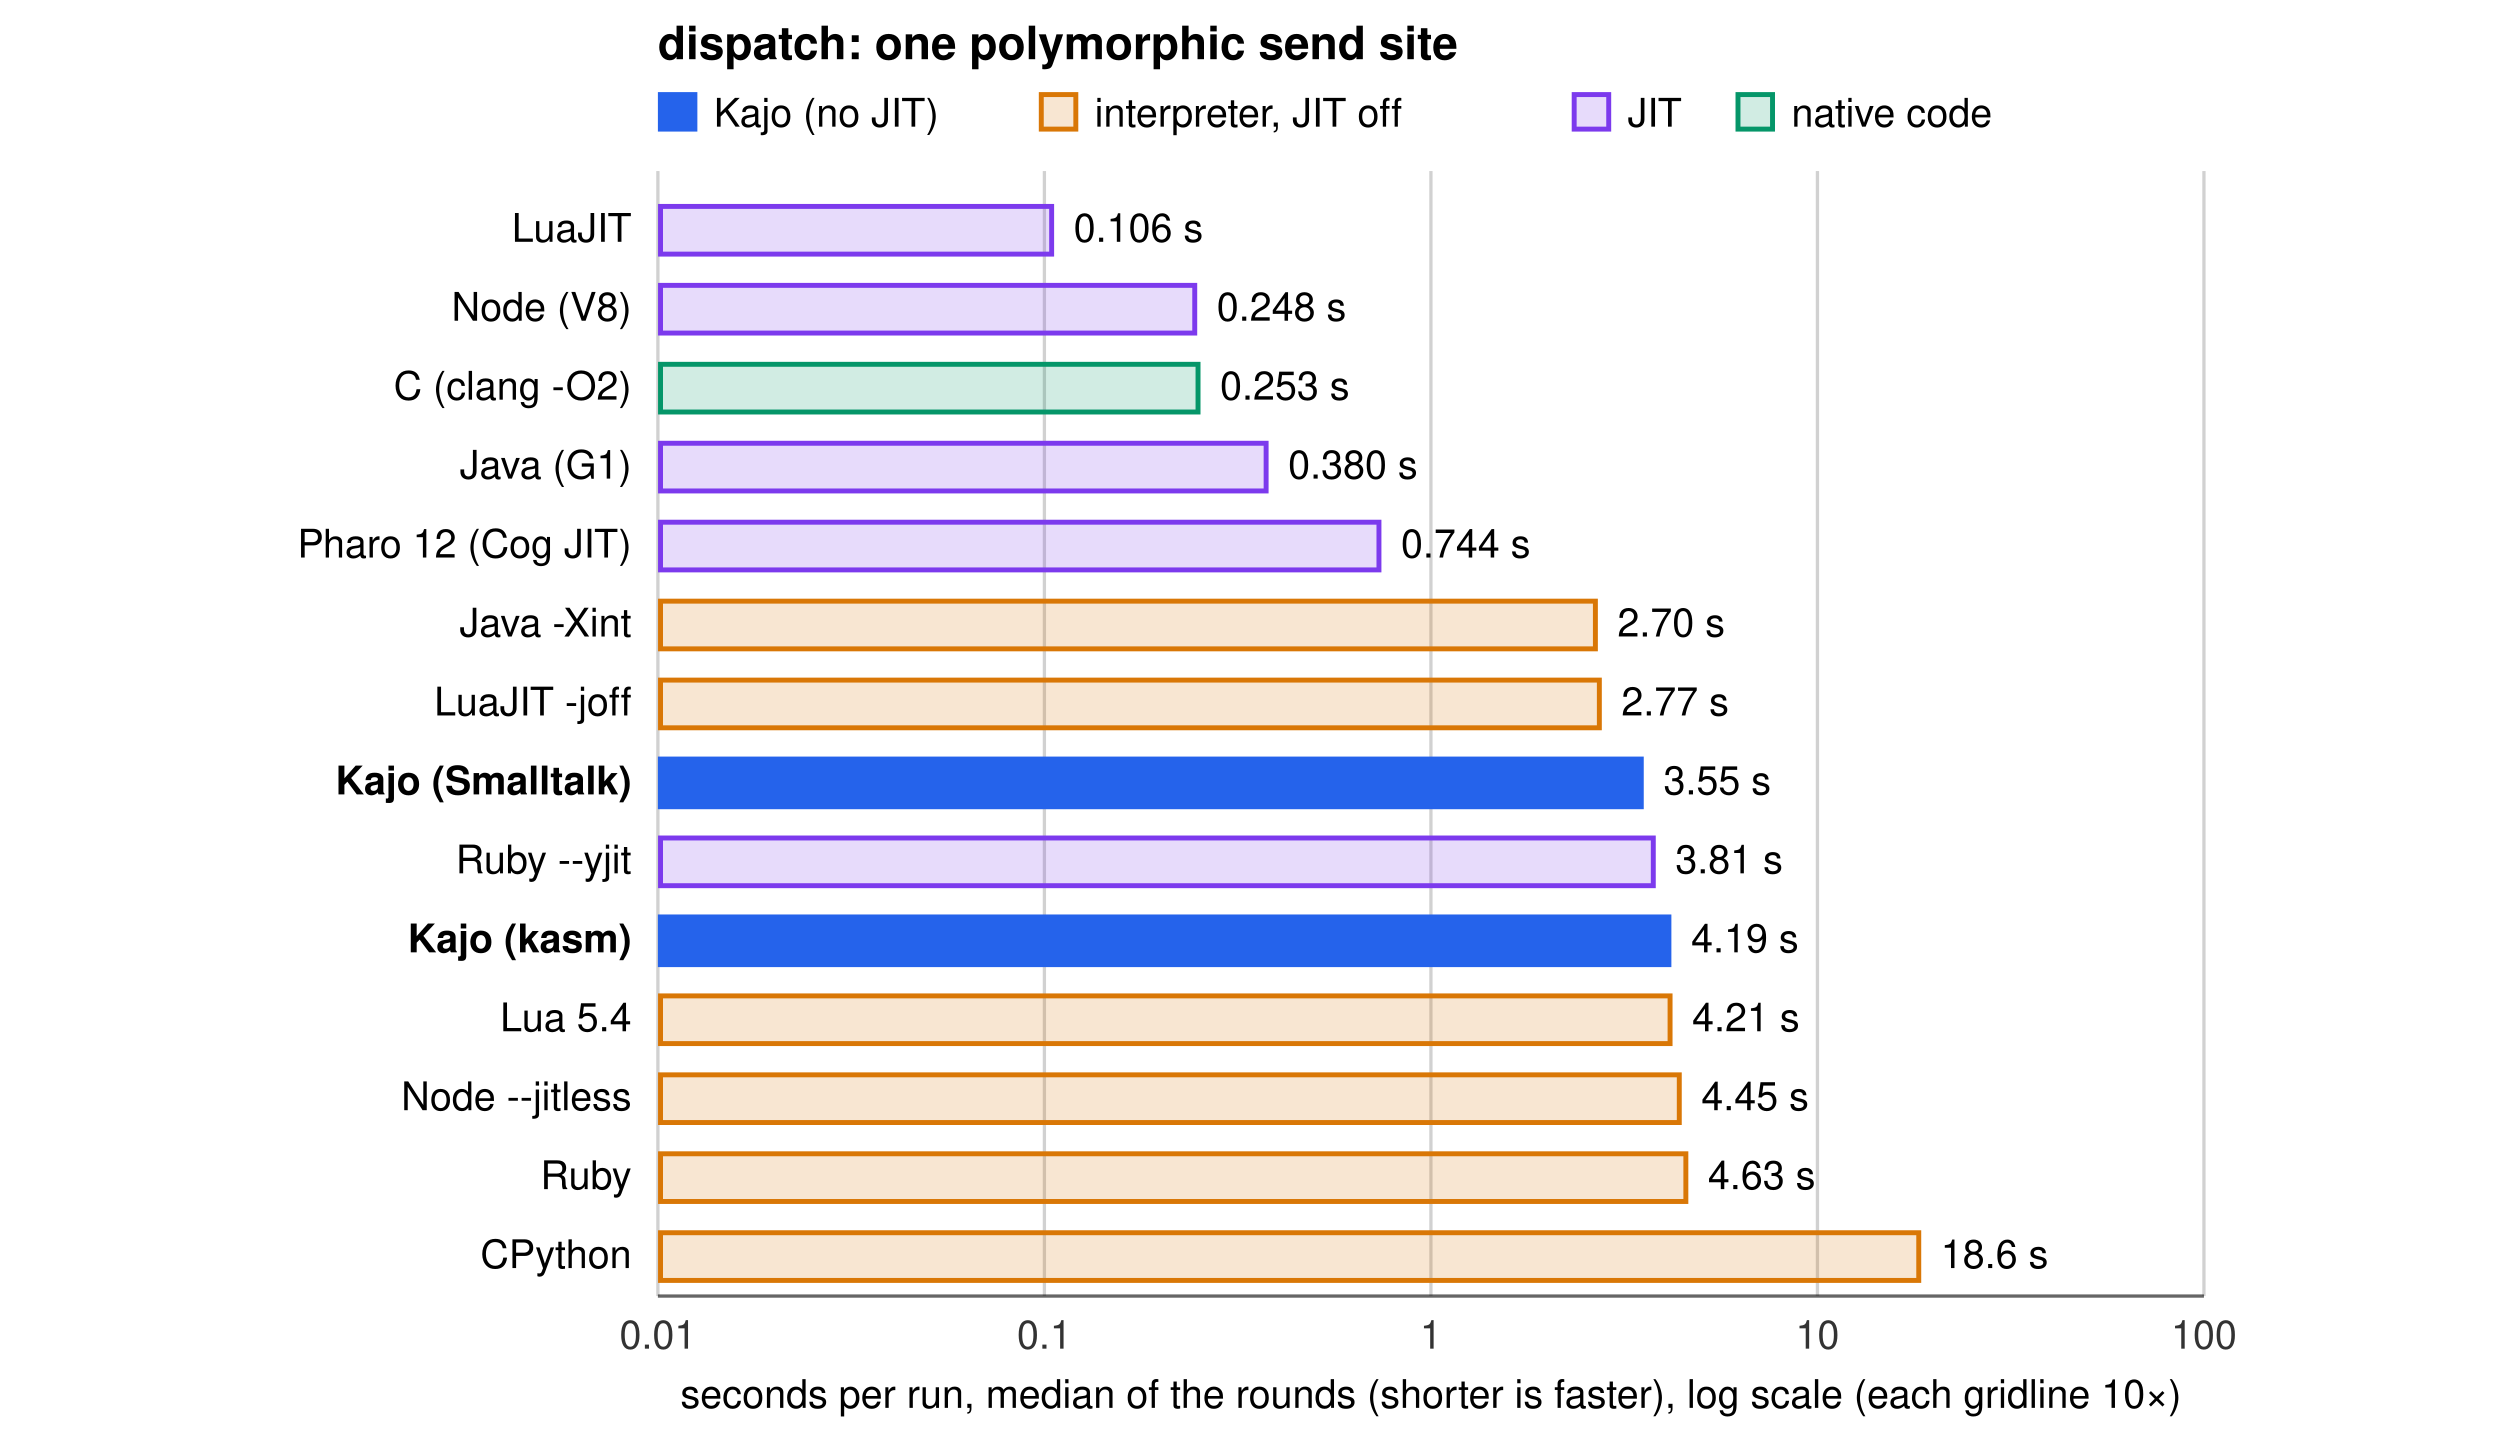
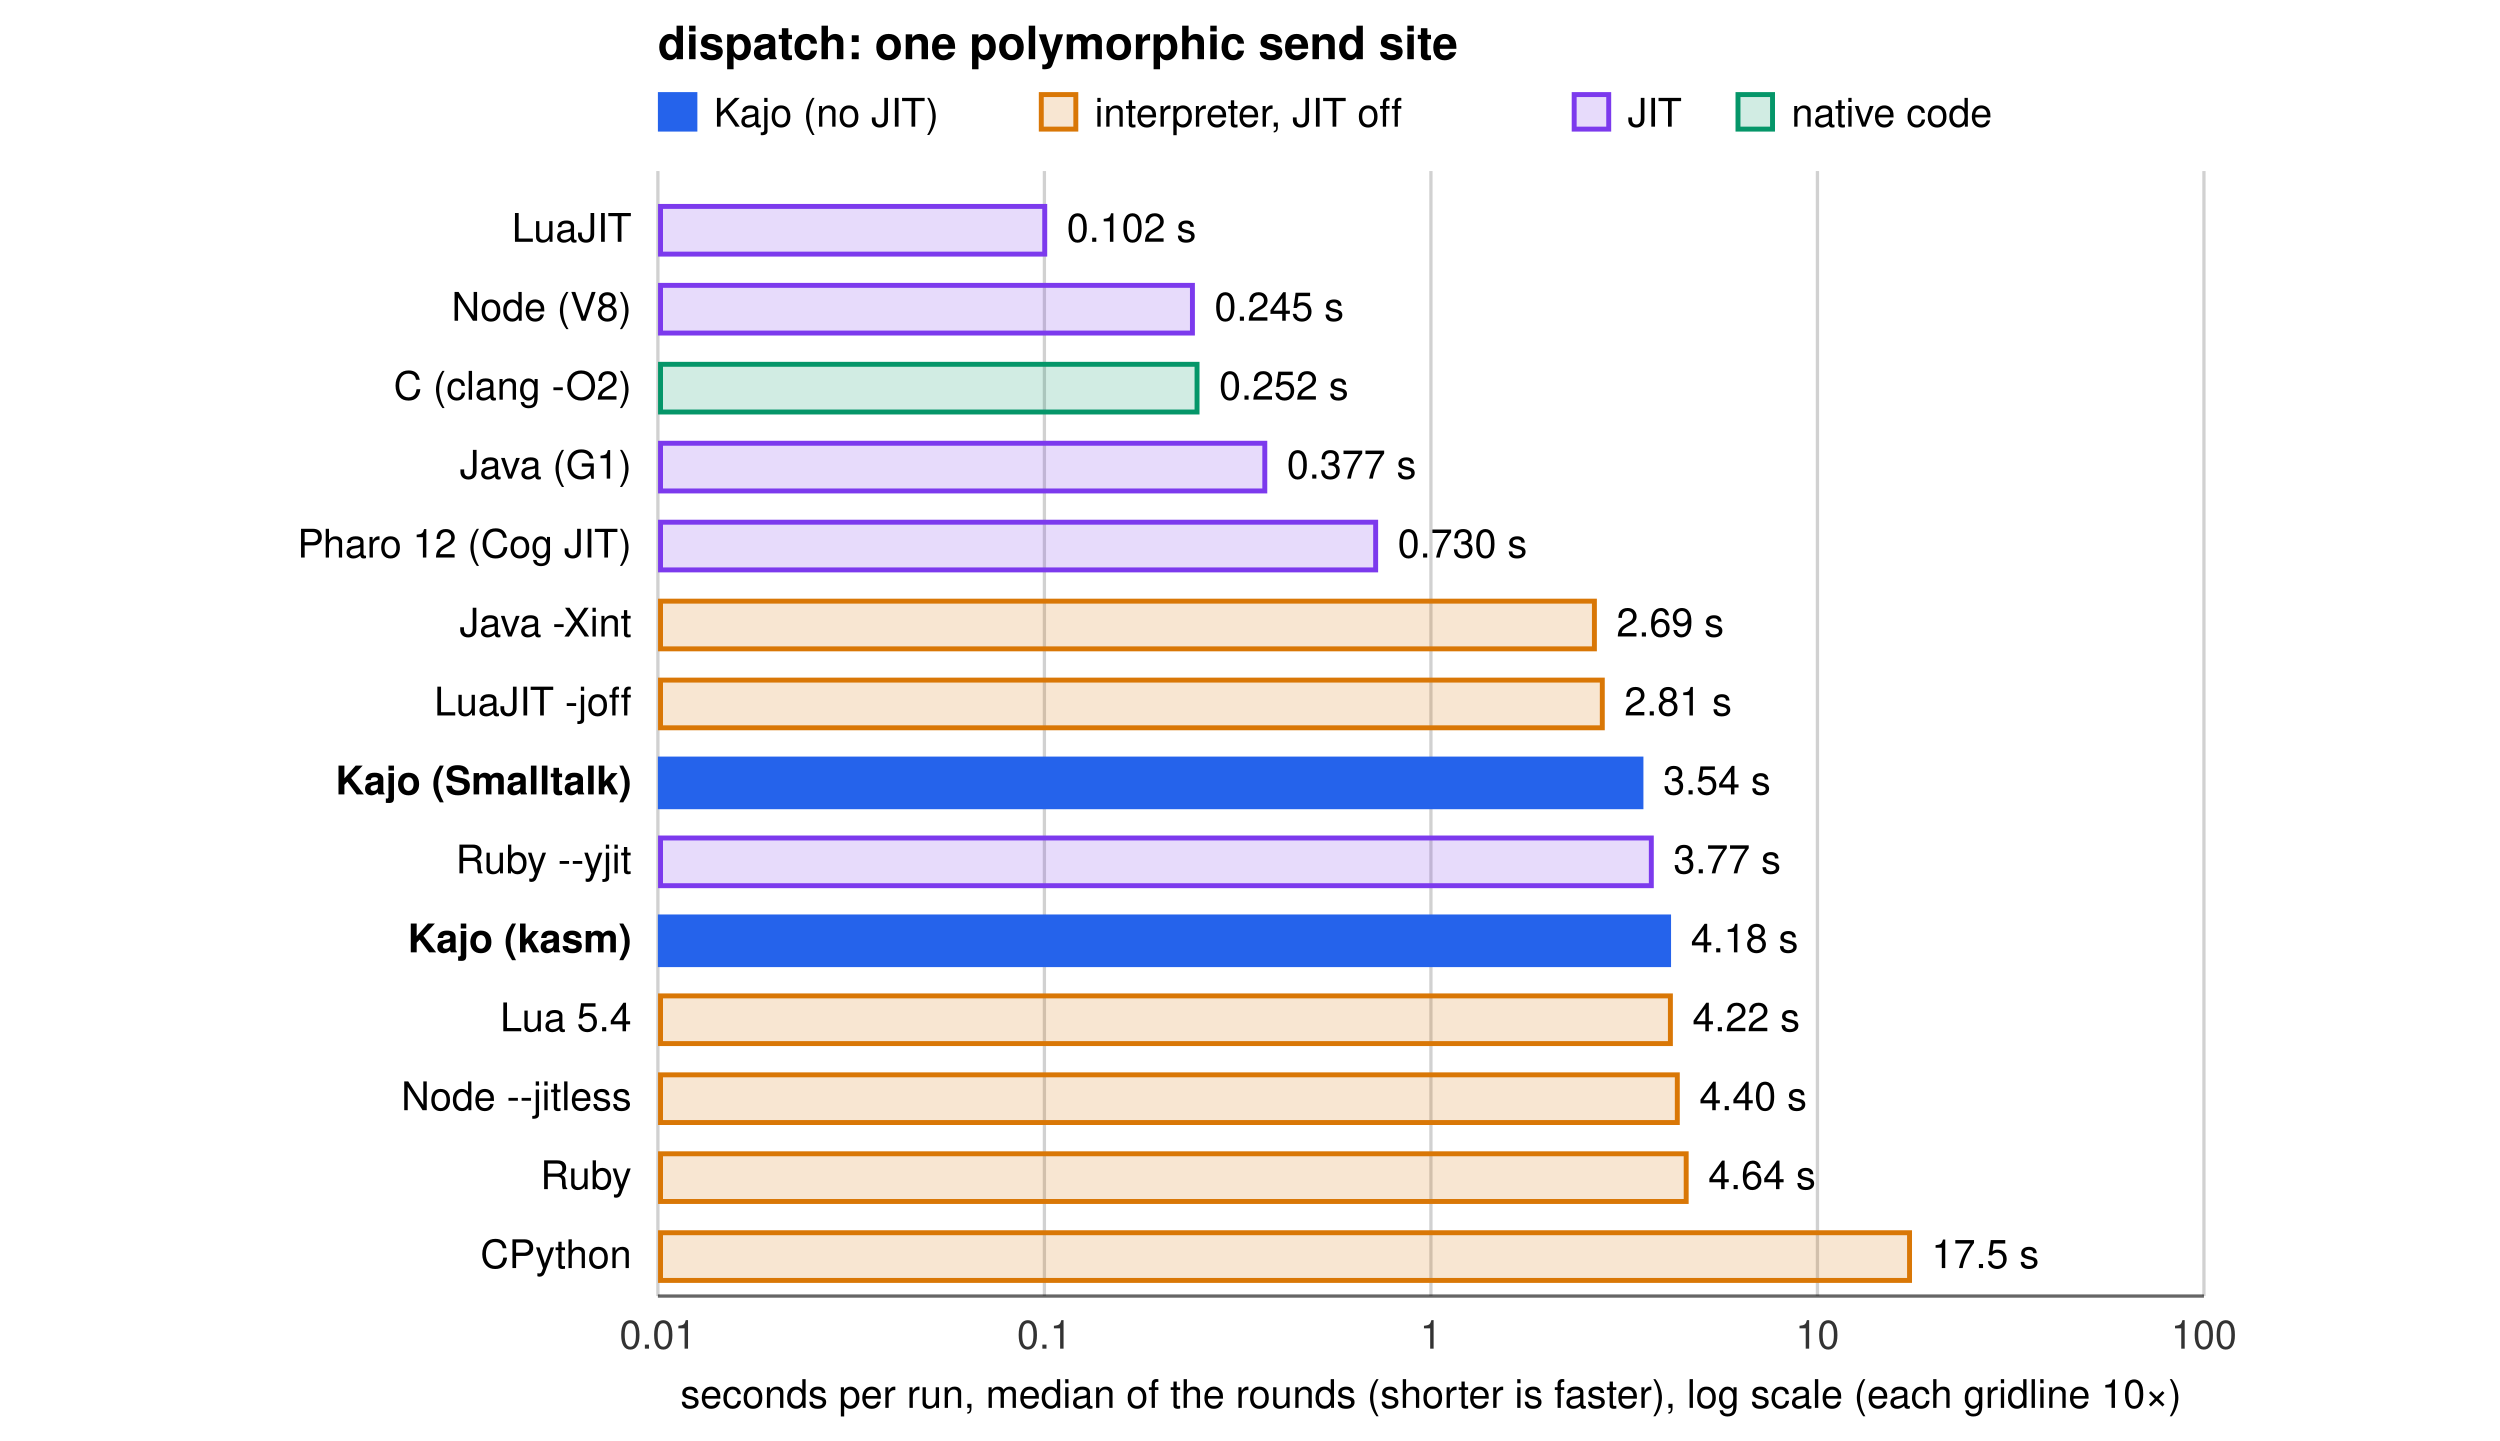
<svg xmlns="http://www.w3.org/2000/svg" width="760" height="438" viewBox="0 0 760 438" font-family="-apple-system, BlinkMacSystemFont, 'Segoe UI', Helvetica, Arial, sans-serif" font-size="12" role="img" aria-label="dispatch: one polymorphic send site">
  <g fill="currentColor">
    <text x="200" y="18" font-size="14" font-weight="600">dispatch: one polymorphic send site</text>
  </g>
  <rect x="200" y="28" width="12" height="12" fill="#2563eb" />
  <text x="217" y="38.5" fill="currentColor">Kajo (no JIT)</text>
  <rect x="316.55" y="28.75" width="10.5" height="10.5" fill="#d97706" fill-opacity="0.18" stroke="#d97706" stroke-width="1.5" />
  <text x="332.8" y="38.5" fill="currentColor">interpreter, JIT off</text>
  <rect x="478.55" y="28.75" width="10.5" height="10.5" fill="#7c3aed" fill-opacity="0.18" stroke="#7c3aed" stroke-width="1.5" />
  <text x="494.8" y="38.5" fill="currentColor">JIT</text>
  <rect x="528.35" y="28.75" width="10.5" height="10.5" fill="#059669" fill-opacity="0.18" stroke="#059669" stroke-width="1.5" />
  <text x="544.6" y="38.5" fill="currentColor">native code</text>
  <g stroke="currentColor" stroke-opacity="0.18">
    <line x1="200.0" y1="52" x2="200.0" y2="394" />
    <line x1="317.5" y1="52" x2="317.5" y2="394" />
    <line x1="435.0" y1="52" x2="435.0" y2="394" />
    <line x1="552.5" y1="52" x2="552.5" y2="394" />
    <line x1="670.0" y1="52" x2="670.0" y2="394" />
  </g>
  <line x1="200" y1="394" x2="670" y2="394" stroke="currentColor" stroke-opacity="0.6" />
  <g fill="currentColor" fill-opacity="0.8" text-anchor="middle">
    <text x="200.0" y="410">0.01</text>
    <text x="317.5" y="410">0.1</text>
    <text x="435.0" y="410">1</text>
    <text x="552.5" y="410">10</text>
    <text x="670.0" y="410">100</text>
  </g>
  <text x="435.0" y="428" fill="currentColor" text-anchor="middle">seconds per run, median of the rounds (shorter is faster), log scale (each gridline 10×)</text>
  <text x="192" y="73.5" fill="currentColor" text-anchor="end">LuaJIT</text>
-   <rect x="200.8" y="62.75" width="118.9" height="14.5" fill="#7c3aed" fill-opacity="0.18" stroke="#7c3aed" stroke-width="1.5" />
-   <text x="326.4" y="73.5" fill="currentColor">0.106 s</text>
+   <rect x="200.8" y="62.75" width="116.8" height="14.5" fill="#7c3aed" fill-opacity="0.18" stroke="#7c3aed" stroke-width="1.5" />
+   <text x="324.3" y="73.5" fill="currentColor">0.102 s</text>
  <text x="192" y="97.5" fill="currentColor" text-anchor="end">Node (V8)</text>
-   <rect x="200.8" y="86.75" width="162.4" height="14.5" fill="#7c3aed" fill-opacity="0.18" stroke="#7c3aed" stroke-width="1.5" />
-   <text x="369.9" y="97.5" fill="currentColor">0.248 s</text>
+   <rect x="200.8" y="86.75" width="161.7" height="14.5" fill="#7c3aed" fill-opacity="0.18" stroke="#7c3aed" stroke-width="1.5" />
+   <text x="369.2" y="97.5" fill="currentColor">0.245 s</text>
  <text x="192" y="121.5" fill="currentColor" text-anchor="end">C (clang -O2)</text>
-   <rect x="200.8" y="110.75" width="163.4" height="14.5" fill="#059669" fill-opacity="0.18" stroke="#059669" stroke-width="1.5" />
-   <text x="370.9" y="121.5" fill="currentColor">0.253 s</text>
+   <rect x="200.8" y="110.75" width="163.1" height="14.5" fill="#059669" fill-opacity="0.18" stroke="#059669" stroke-width="1.5" />
+   <text x="370.6" y="121.5" fill="currentColor">0.252 s</text>
  <text x="192" y="145.5" fill="currentColor" text-anchor="end">Java (G1)</text>
-   <rect x="200.8" y="134.75" width="184.1" height="14.5" fill="#7c3aed" fill-opacity="0.18" stroke="#7c3aed" stroke-width="1.5" />
-   <text x="391.6" y="145.5" fill="currentColor">0.380 s</text>
+   <rect x="200.8" y="134.75" width="183.7" height="14.5" fill="#7c3aed" fill-opacity="0.18" stroke="#7c3aed" stroke-width="1.5" />
+   <text x="391.2" y="145.5" fill="currentColor">0.377 s</text>
  <text x="192" y="169.5" fill="currentColor" text-anchor="end">Pharo 12 (Cog JIT)</text>
-   <rect x="200.8" y="158.75" width="218.4" height="14.5" fill="#7c3aed" fill-opacity="0.18" stroke="#7c3aed" stroke-width="1.5" />
-   <text x="425.9" y="169.5" fill="currentColor">0.744 s</text>
+   <rect x="200.8" y="158.75" width="217.4" height="14.5" fill="#7c3aed" fill-opacity="0.18" stroke="#7c3aed" stroke-width="1.5" />
+   <text x="424.9" y="169.5" fill="currentColor">0.730 s</text>
  <text x="192" y="193.5" fill="currentColor" text-anchor="end">Java -Xint</text>
-   <rect x="200.8" y="182.75" width="284.2" height="14.5" fill="#d97706" fill-opacity="0.18" stroke="#d97706" stroke-width="1.5" />
-   <text x="491.7" y="193.5" fill="currentColor">2.70 s</text>
+   <rect x="200.8" y="182.75" width="283.9" height="14.5" fill="#d97706" fill-opacity="0.18" stroke="#d97706" stroke-width="1.5" />
+   <text x="491.4" y="193.5" fill="currentColor">2.69 s</text>
  <text x="192" y="217.5" fill="currentColor" text-anchor="end">LuaJIT -joff</text>
-   <rect x="200.8" y="206.75" width="285.4" height="14.5" fill="#d97706" fill-opacity="0.18" stroke="#d97706" stroke-width="1.5" />
-   <text x="492.9" y="217.5" fill="currentColor">2.77 s</text>
+   <rect x="200.8" y="206.75" width="286.3" height="14.5" fill="#d97706" fill-opacity="0.18" stroke="#d97706" stroke-width="1.5" />
+   <text x="493.8" y="217.5" fill="currentColor">2.81 s</text>
  <text x="192" y="241.5" fill="currentColor" text-anchor="end" font-weight="600">Kajo (Smalltalk)</text>
-   <rect x="200.0" y="230" width="299.7" height="16" fill="#2563eb" />
-   <text x="505.7" y="241.5" fill="currentColor">3.55 s</text>
+   <rect x="200.0" y="230" width="299.6" height="16" fill="#2563eb" />
+   <text x="505.6" y="241.5" fill="currentColor">3.54 s</text>
  <text x="192" y="265.5" fill="currentColor" text-anchor="end">Ruby --yjit</text>
-   <rect x="200.8" y="254.75" width="301.8" height="14.5" fill="#7c3aed" fill-opacity="0.18" stroke="#7c3aed" stroke-width="1.5" />
-   <text x="509.3" y="265.5" fill="currentColor">3.81 s</text>
+   <rect x="200.8" y="254.75" width="301.2" height="14.5" fill="#7c3aed" fill-opacity="0.18" stroke="#7c3aed" stroke-width="1.5" />
+   <text x="508.7" y="265.5" fill="currentColor">3.77 s</text>
  <text x="192" y="289.5" fill="currentColor" text-anchor="end" font-weight="600">Kajo (kasm)</text>
-   <rect x="200.0" y="278" width="308.1" height="16" fill="#2563eb" />
-   <text x="514.1" y="289.5" fill="currentColor">4.19 s</text>
+   <rect x="200.0" y="278" width="308.0" height="16" fill="#2563eb" />
+   <text x="514.0" y="289.5" fill="currentColor">4.18 s</text>
  <text x="192" y="313.5" fill="currentColor" text-anchor="end">Lua 5.4</text>
-   <rect x="200.8" y="302.75" width="306.9" height="14.5" fill="#d97706" fill-opacity="0.18" stroke="#d97706" stroke-width="1.5" />
-   <text x="514.4" y="313.5" fill="currentColor">4.21 s</text>
+   <rect x="200.8" y="302.75" width="307.0" height="14.5" fill="#d97706" fill-opacity="0.18" stroke="#d97706" stroke-width="1.5" />
+   <text x="514.5" y="313.5" fill="currentColor">4.22 s</text>
  <text x="192" y="337.5" fill="currentColor" text-anchor="end">Node --jitless</text>
-   <rect x="200.8" y="326.75" width="309.7" height="14.5" fill="#d97706" fill-opacity="0.18" stroke="#d97706" stroke-width="1.5" />
-   <text x="517.2" y="337.5" fill="currentColor">4.45 s</text>
+   <rect x="200.8" y="326.75" width="309.1" height="14.5" fill="#d97706" fill-opacity="0.18" stroke="#d97706" stroke-width="1.5" />
+   <text x="516.6" y="337.5" fill="currentColor">4.40 s</text>
  <text x="192" y="361.5" fill="currentColor" text-anchor="end">Ruby</text>
-   <rect x="200.8" y="350.75" width="311.7" height="14.5" fill="#d97706" fill-opacity="0.18" stroke="#d97706" stroke-width="1.5" />
-   <text x="519.2" y="361.5" fill="currentColor">4.63 s</text>
+   <rect x="200.8" y="350.75" width="311.8" height="14.5" fill="#d97706" fill-opacity="0.18" stroke="#d97706" stroke-width="1.5" />
+   <text x="519.3" y="361.5" fill="currentColor">4.64 s</text>
  <text x="192" y="385.5" fill="currentColor" text-anchor="end">CPython</text>
-   <rect x="200.8" y="374.75" width="382.5" height="14.5" fill="#d97706" fill-opacity="0.18" stroke="#d97706" stroke-width="1.5" />
-   <text x="590.0" y="385.5" fill="currentColor">18.6 s</text>
+   <rect x="200.8" y="374.75" width="379.7" height="14.5" fill="#d97706" fill-opacity="0.18" stroke="#d97706" stroke-width="1.5" />
+   <text x="587.2" y="385.5" fill="currentColor">17.5 s</text>
</svg>
